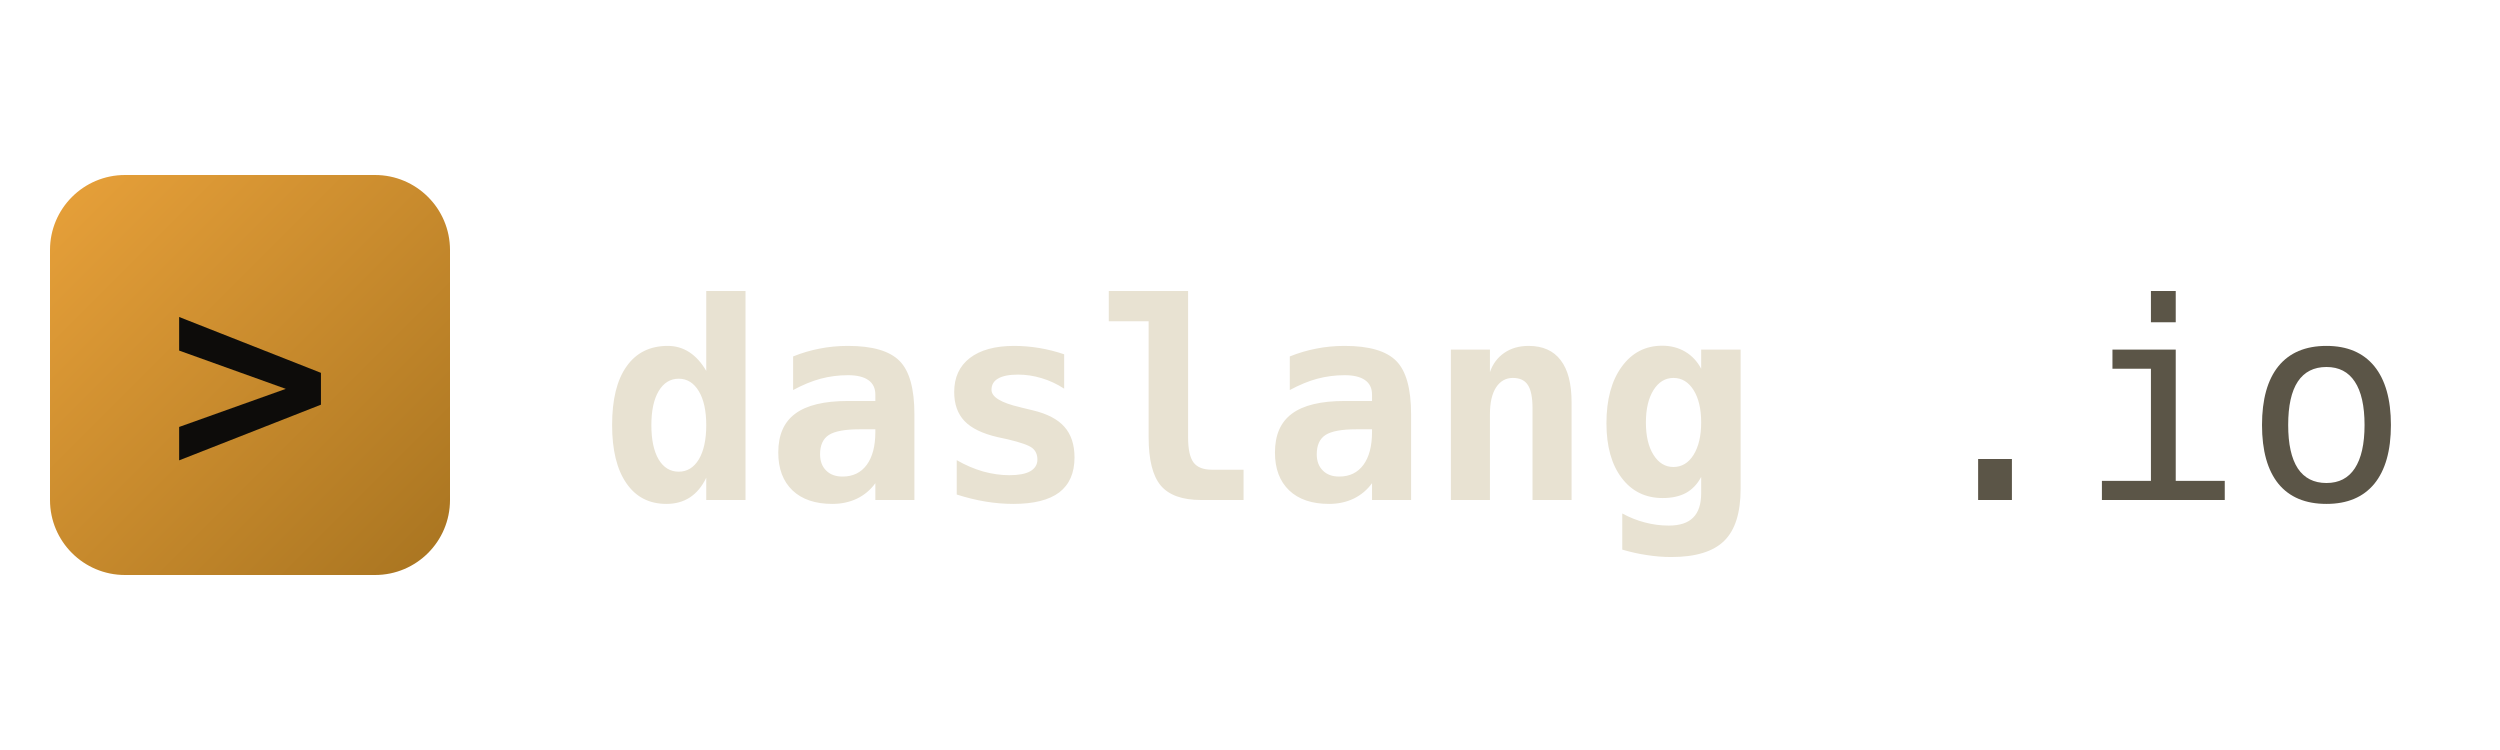
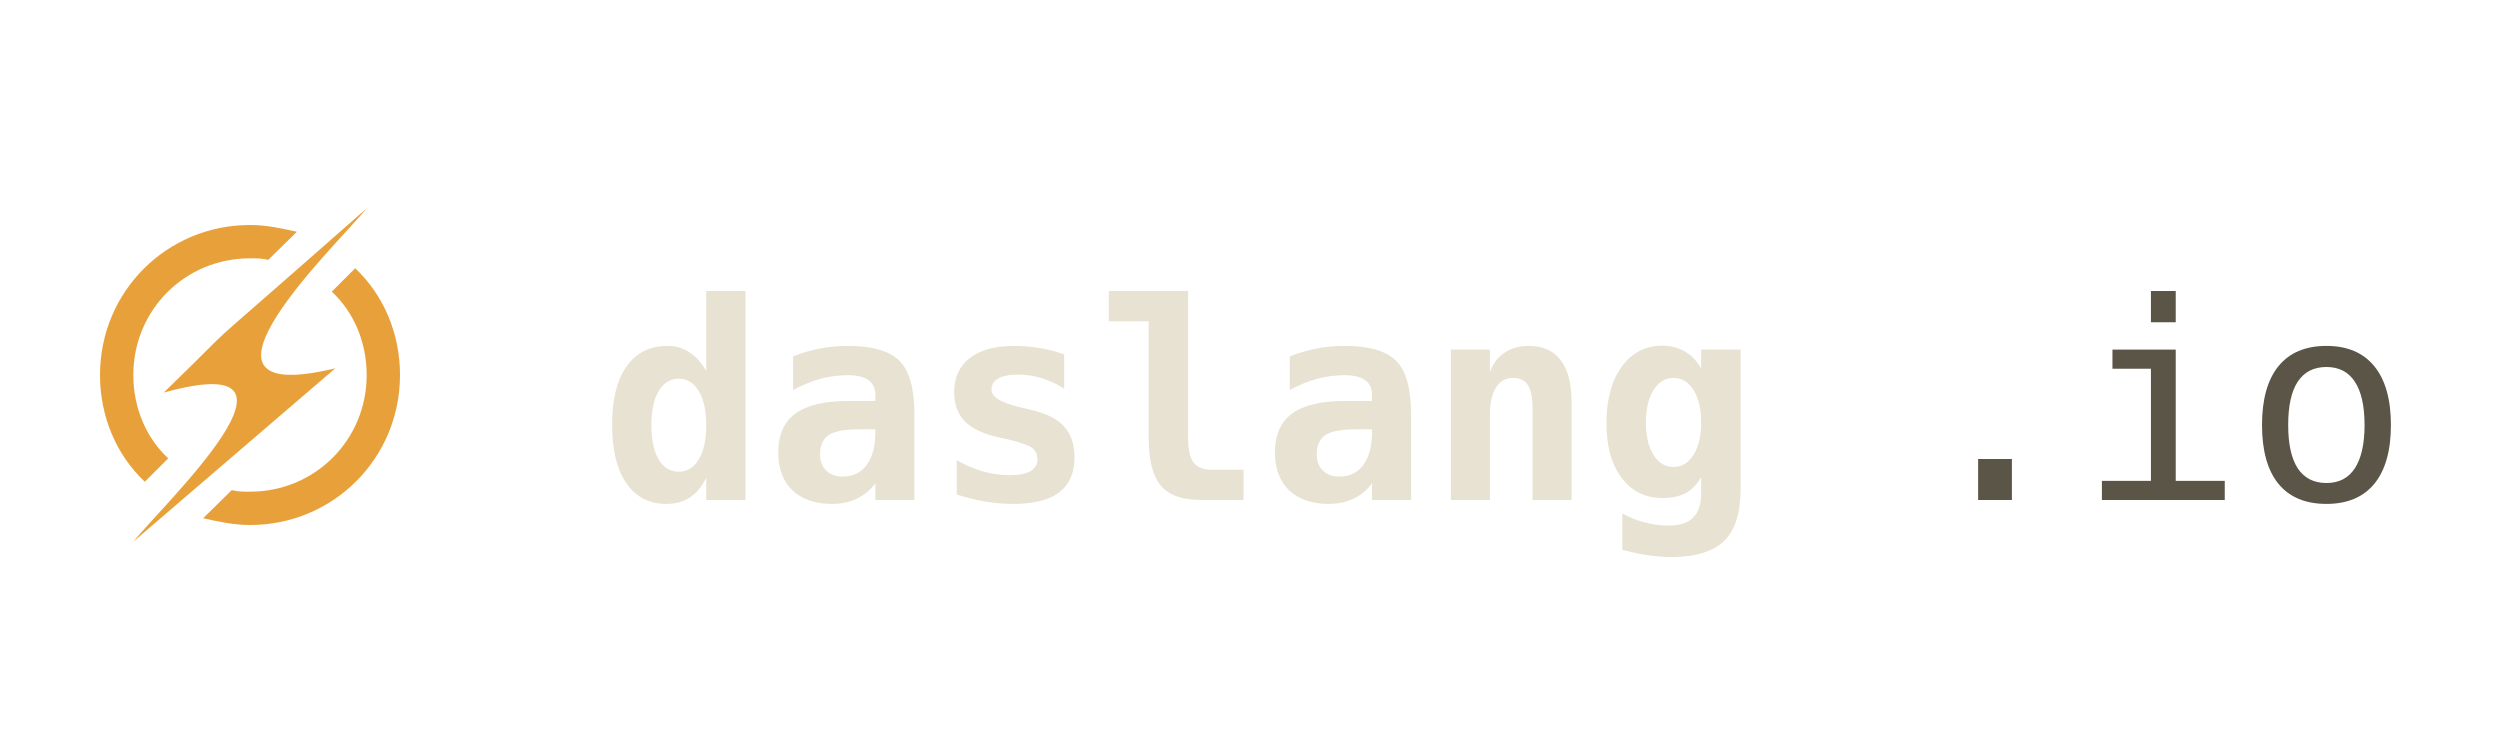
<svg xmlns="http://www.w3.org/2000/svg" viewBox="0 0 200 60">
-   <defs>
-     <linearGradient id="g" x1="0" y1="0" x2="1" y2="1">
-       <stop offset="0%" stop-color="#e8a13a" />
-       <stop offset="100%" stop-color="#a87420" />
-     </linearGradient>
-   </defs>
-   <rect x="4" y="14" width="32" height="32" rx="6" fill="url(#g)" />
-   <text x="20" y="38" text-anchor="middle" font-family="JetBrains Mono, monospace" font-size="22" font-weight="800" fill="#0d0c0a">&gt;</text>
+   <g transform="translate(4 14) scale(1.333333)">
+     <path fill="#e8a13a" d="M 19,2 C 6.848,12.7 12.592,7.459 6.824,13.056 16.852,10.274 6.808,19.738 5,22 L 17.121,11.596 C 6.714,14.121 17.627,3.775 19,2 Z m -7,1 c -5,0 -9,4 -9,9 0,2.5 0.988,4.806 2.688,6.406 L 7.094,17 C 5.794,15.8 5,14 5,12 5,8.1 8.1,5 12,5 12.4,5 12.694,4.994 13.094,5.094 L 14.812,3.406 C 13.912,3.206 13,3 12,3 Z M 18.312,5.594 16.906,7 C 18.206,8.2 19,10 19,12 c 0,3.9 -3.1,7 -7,7 -0.4,0 -0.694,0.006 -1.094,-0.094 L 9.188,20.594 C 10.088,20.794 11,21 12,21 c 5,0 9,-4 9,-9 0,-2.5 -0.988,-4.806 -2.688,-6.406 z" />
+   </g>
  <text x="48" y="40" font-family="JetBrains Mono, SF Mono, monospace" font-size="22" font-weight="600" fill="#e8e2d2">daslang</text>
  <text x="153" y="40" font-family="JetBrains Mono, SF Mono, monospace" font-size="22" font-weight="400" fill="#5b5547">.io</text>
</svg>
